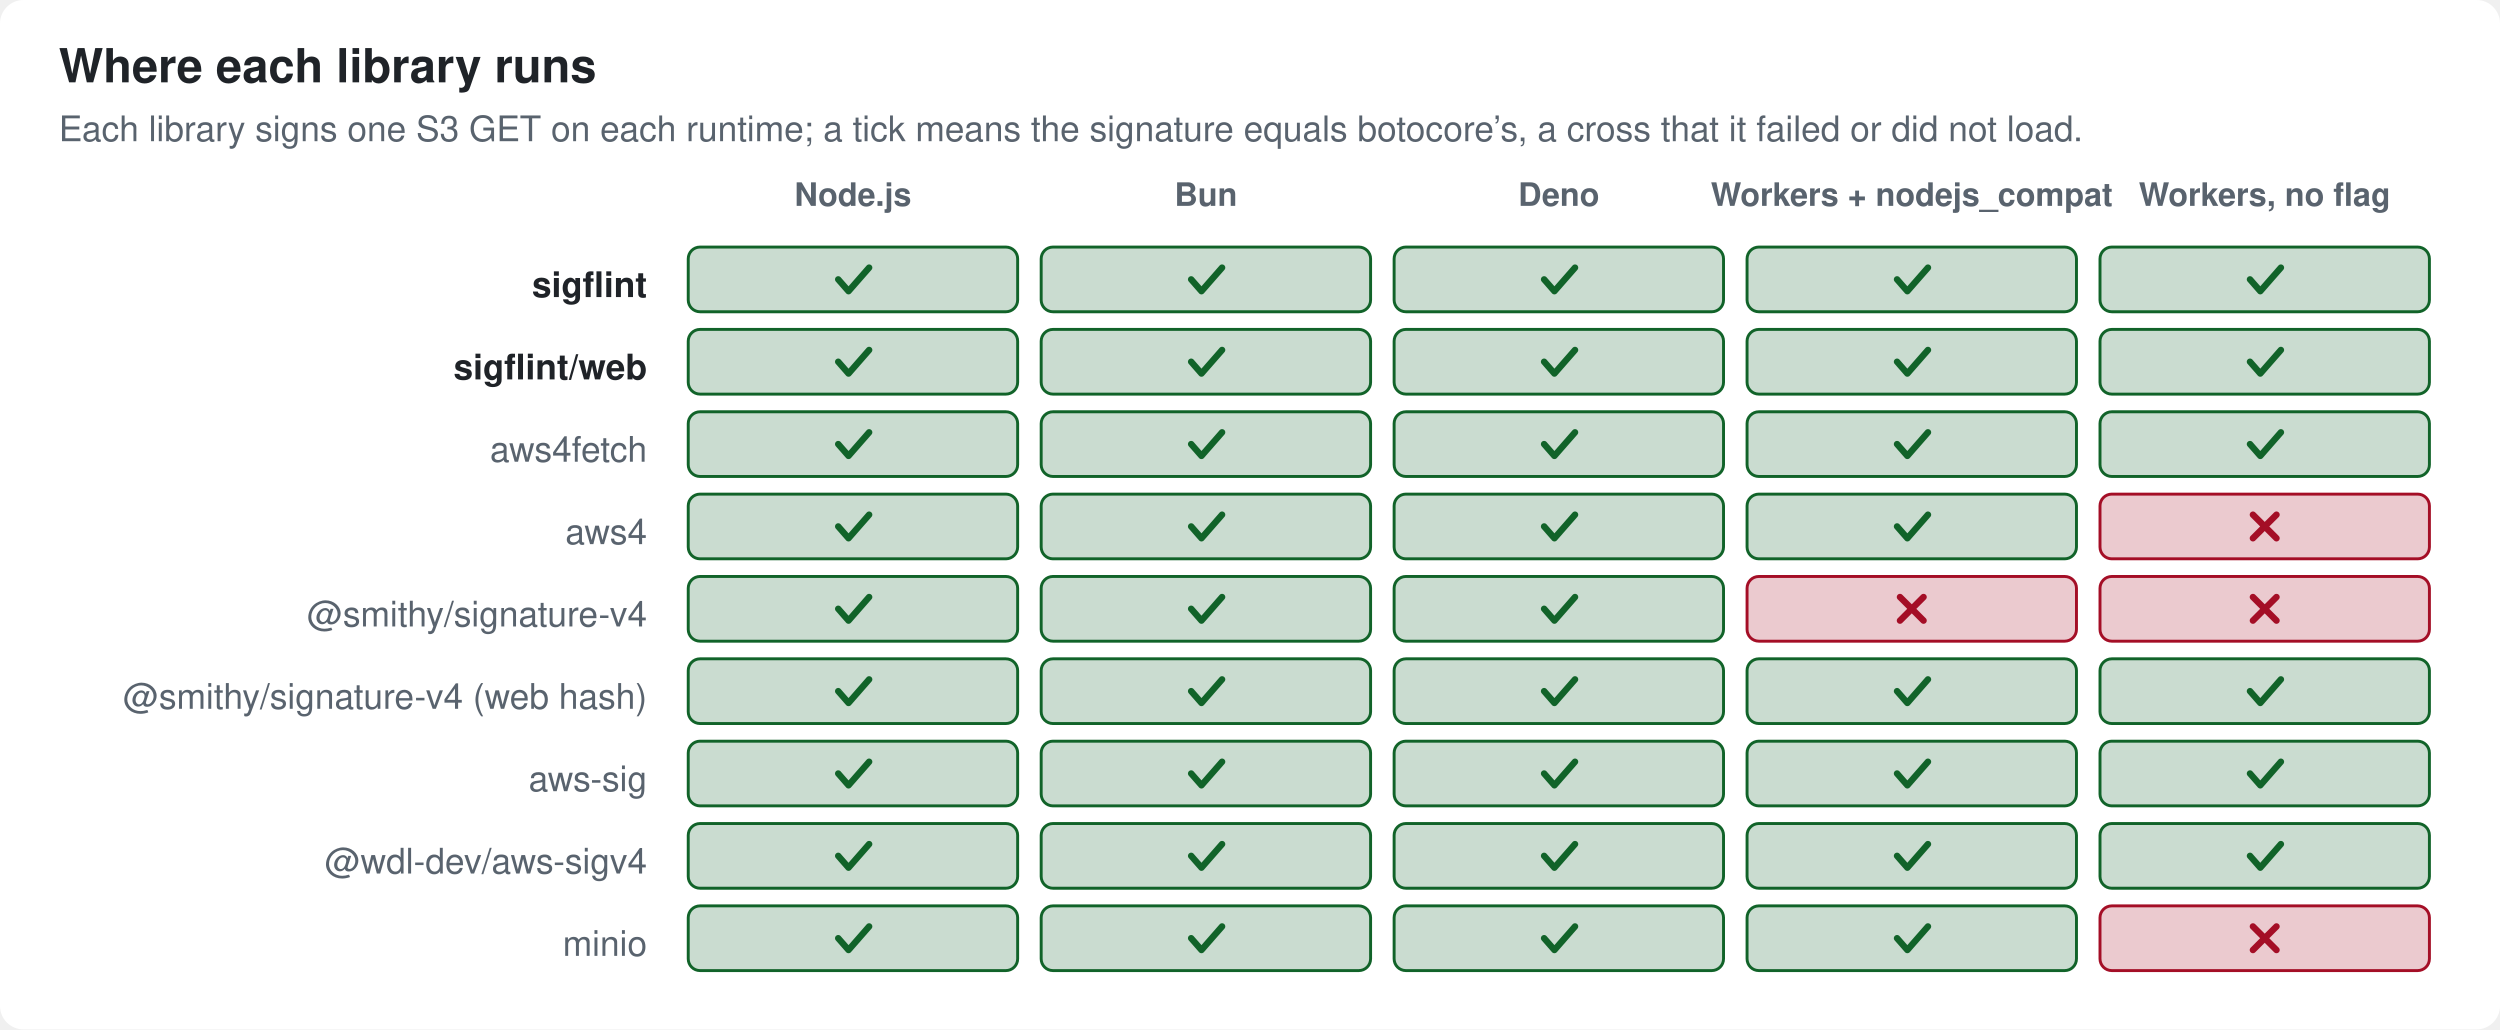
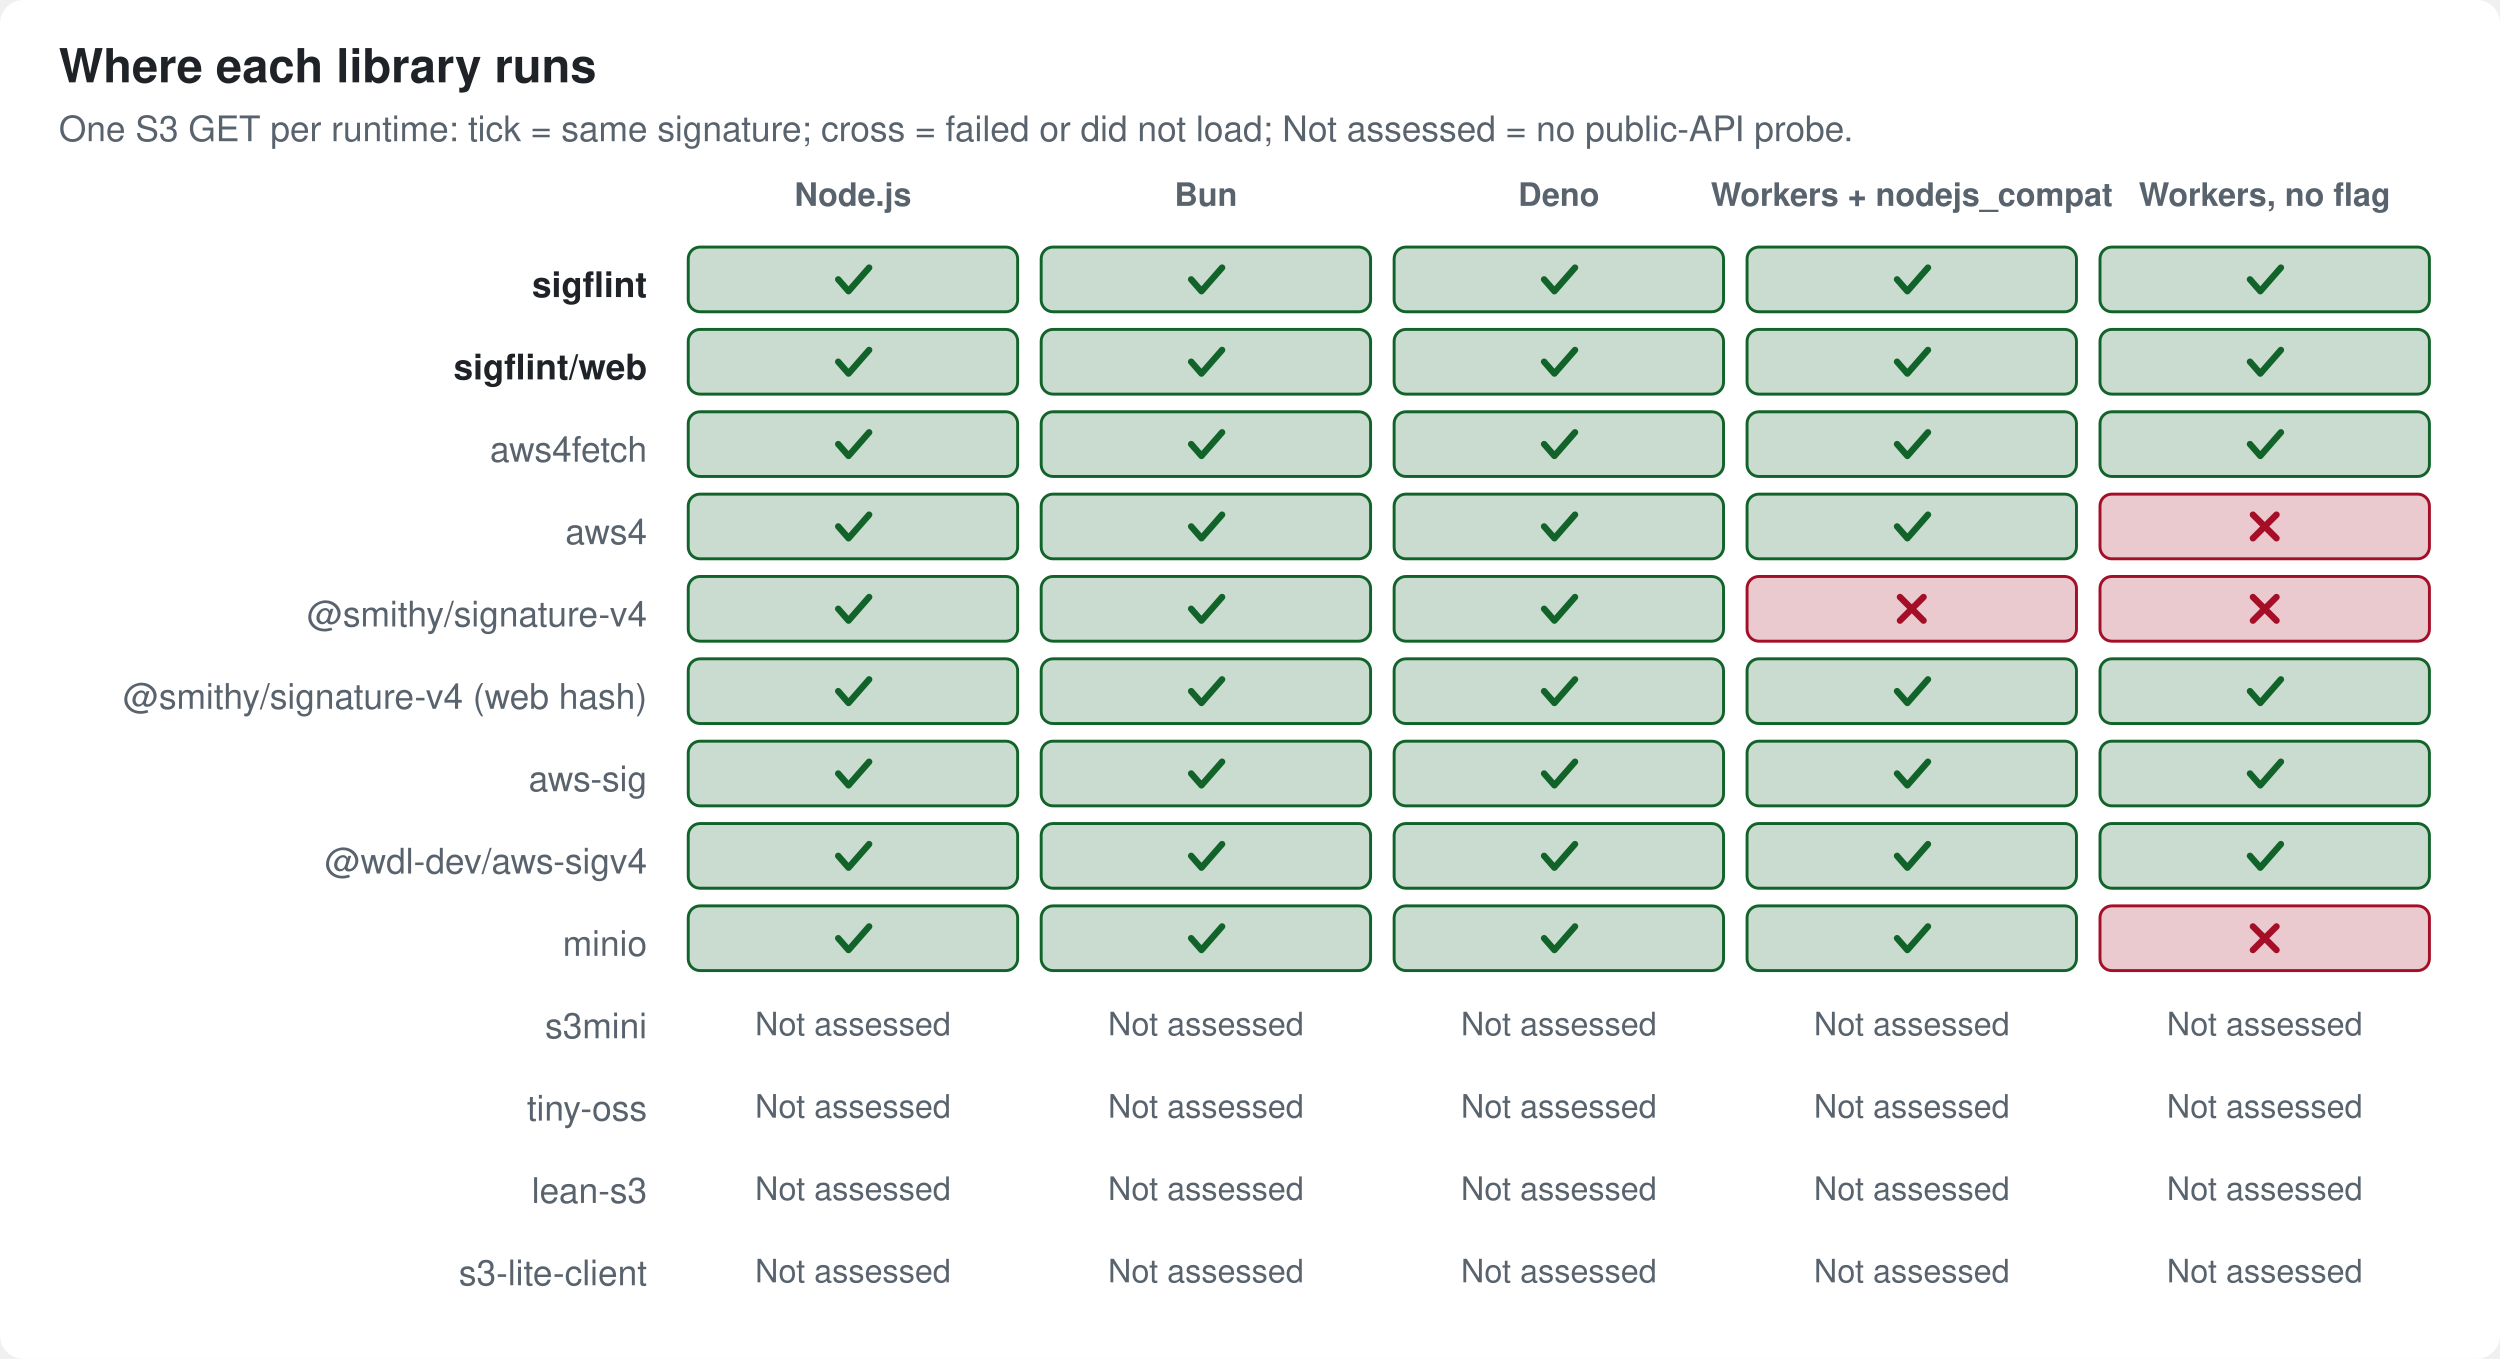
- <svg xmlns="http://www.w3.org/2000/svg" width="850" height="350" viewBox="0 0 850 350" role="img" aria-labelledby="t d" font-family="-apple-system,BlinkMacSystemFont,'Segoe UI',Helvetica,Arial,sans-serif">
-   <rect width="850" height="350" rx="8" fill="#ffffff" />
+ <svg xmlns="http://www.w3.org/2000/svg" width="850" height="462" viewBox="0 0 850 462" role="img" aria-labelledby="t d" font-family="-apple-system,BlinkMacSystemFont,'Segoe UI',Helvetica,Arial,sans-serif">
+   <rect width="850" height="462" rx="8" fill="#ffffff" />
  <text x="20" y="28" font-size="16" fill="#1f2328" text-anchor="start" font-weight="600">Where each library runs</text>
-   <text x="20" y="48" font-size="12" fill="#59636e" text-anchor="start" font-weight="400">Each library signs one S3 GET on each runtime; a tick means the signature equals botocore’s, a cross that it failed or did not load.</text>
+   <text x="20" y="48" font-size="12" fill="#59636e" text-anchor="start" font-weight="400">One S3 GET per runtime: tick = same signature; cross = failed or did not load; Not assessed = no public-API probe.</text>
  <text x="290" y="70" font-size="11" fill="#59636e" text-anchor="middle" font-weight="600">Node.js</text>
  <text x="410" y="70" font-size="11" fill="#59636e" text-anchor="middle" font-weight="600">Bun</text>
  <text x="530" y="70" font-size="11" fill="#59636e" text-anchor="middle" font-weight="600">Deno</text>
  <text x="650" y="70" font-size="11" fill="#59636e" text-anchor="middle" font-weight="600">Workers + nodejs_compat</text>
  <text x="770" y="70" font-size="11" fill="#59636e" text-anchor="middle" font-weight="600">Workers, no flag</text>
  <text x="220" y="101" font-size="12" fill="#1f2328" text-anchor="end" font-weight="700">sigflint</text>
  <rect x="234" y="84" width="112" height="22" rx="4" fill="#116329" fill-opacity="0.22" stroke="#116329" />
  <path d="M285 95L288.5 99L295.5 91" fill="none" stroke="#116329" stroke-width="2.2" stroke-linecap="round" stroke-linejoin="round" />
  <rect x="354" y="84" width="112" height="22" rx="4" fill="#116329" fill-opacity="0.22" stroke="#116329" />
  <path d="M405 95L408.5 99L415.5 91" fill="none" stroke="#116329" stroke-width="2.2" stroke-linecap="round" stroke-linejoin="round" />
  <rect x="474" y="84" width="112" height="22" rx="4" fill="#116329" fill-opacity="0.22" stroke="#116329" />
  <path d="M525 95L528.5 99L535.5 91" fill="none" stroke="#116329" stroke-width="2.2" stroke-linecap="round" stroke-linejoin="round" />
  <rect x="594" y="84" width="112" height="22" rx="4" fill="#116329" fill-opacity="0.22" stroke="#116329" />
  <path d="M645 95L648.5 99L655.5 91" fill="none" stroke="#116329" stroke-width="2.2" stroke-linecap="round" stroke-linejoin="round" />
  <rect x="714" y="84" width="112" height="22" rx="4" fill="#116329" fill-opacity="0.22" stroke="#116329" />
  <path d="M765 95L768.5 99L775.5 91" fill="none" stroke="#116329" stroke-width="2.2" stroke-linecap="round" stroke-linejoin="round" />
  <text x="220" y="129" font-size="12" fill="#1f2328" text-anchor="end" font-weight="700">sigflint/web</text>
  <rect x="234" y="112" width="112" height="22" rx="4" fill="#116329" fill-opacity="0.22" stroke="#116329" />
  <path d="M285 123L288.5 127L295.5 119" fill="none" stroke="#116329" stroke-width="2.2" stroke-linecap="round" stroke-linejoin="round" />
  <rect x="354" y="112" width="112" height="22" rx="4" fill="#116329" fill-opacity="0.22" stroke="#116329" />
  <path d="M405 123L408.5 127L415.5 119" fill="none" stroke="#116329" stroke-width="2.2" stroke-linecap="round" stroke-linejoin="round" />
  <rect x="474" y="112" width="112" height="22" rx="4" fill="#116329" fill-opacity="0.22" stroke="#116329" />
  <path d="M525 123L528.5 127L535.5 119" fill="none" stroke="#116329" stroke-width="2.2" stroke-linecap="round" stroke-linejoin="round" />
  <rect x="594" y="112" width="112" height="22" rx="4" fill="#116329" fill-opacity="0.22" stroke="#116329" />
  <path d="M645 123L648.5 127L655.5 119" fill="none" stroke="#116329" stroke-width="2.2" stroke-linecap="round" stroke-linejoin="round" />
  <rect x="714" y="112" width="112" height="22" rx="4" fill="#116329" fill-opacity="0.22" stroke="#116329" />
  <path d="M765 123L768.5 127L775.5 119" fill="none" stroke="#116329" stroke-width="2.2" stroke-linecap="round" stroke-linejoin="round" />
  <text x="220" y="157" font-size="12" fill="#59636e" text-anchor="end" font-weight="400">aws4fetch</text>
  <rect x="234" y="140" width="112" height="22" rx="4" fill="#116329" fill-opacity="0.22" stroke="#116329" />
  <path d="M285 151L288.5 155L295.5 147" fill="none" stroke="#116329" stroke-width="2.2" stroke-linecap="round" stroke-linejoin="round" />
  <rect x="354" y="140" width="112" height="22" rx="4" fill="#116329" fill-opacity="0.22" stroke="#116329" />
  <path d="M405 151L408.5 155L415.5 147" fill="none" stroke="#116329" stroke-width="2.2" stroke-linecap="round" stroke-linejoin="round" />
  <rect x="474" y="140" width="112" height="22" rx="4" fill="#116329" fill-opacity="0.22" stroke="#116329" />
  <path d="M525 151L528.5 155L535.5 147" fill="none" stroke="#116329" stroke-width="2.2" stroke-linecap="round" stroke-linejoin="round" />
  <rect x="594" y="140" width="112" height="22" rx="4" fill="#116329" fill-opacity="0.22" stroke="#116329" />
  <path d="M645 151L648.5 155L655.5 147" fill="none" stroke="#116329" stroke-width="2.2" stroke-linecap="round" stroke-linejoin="round" />
  <rect x="714" y="140" width="112" height="22" rx="4" fill="#116329" fill-opacity="0.22" stroke="#116329" />
  <path d="M765 151L768.5 155L775.5 147" fill="none" stroke="#116329" stroke-width="2.2" stroke-linecap="round" stroke-linejoin="round" />
  <text x="220" y="185" font-size="12" fill="#59636e" text-anchor="end" font-weight="400">aws4</text>
  <rect x="234" y="168" width="112" height="22" rx="4" fill="#116329" fill-opacity="0.22" stroke="#116329" />
  <path d="M285 179L288.5 183L295.5 175" fill="none" stroke="#116329" stroke-width="2.2" stroke-linecap="round" stroke-linejoin="round" />
  <rect x="354" y="168" width="112" height="22" rx="4" fill="#116329" fill-opacity="0.22" stroke="#116329" />
  <path d="M405 179L408.5 183L415.5 175" fill="none" stroke="#116329" stroke-width="2.2" stroke-linecap="round" stroke-linejoin="round" />
  <rect x="474" y="168" width="112" height="22" rx="4" fill="#116329" fill-opacity="0.22" stroke="#116329" />
  <path d="M525 179L528.5 183L535.5 175" fill="none" stroke="#116329" stroke-width="2.2" stroke-linecap="round" stroke-linejoin="round" />
  <rect x="594" y="168" width="112" height="22" rx="4" fill="#116329" fill-opacity="0.22" stroke="#116329" />
  <path d="M645 179L648.5 183L655.5 175" fill="none" stroke="#116329" stroke-width="2.2" stroke-linecap="round" stroke-linejoin="round" />
  <rect x="714" y="168" width="112" height="22" rx="4" fill="#a40e26" fill-opacity="0.22" stroke="#a40e26" />
  <path d="M766 175L774 183M774 175L766 183" fill="none" stroke="#a40e26" stroke-width="2.2" stroke-linecap="round" stroke-linejoin="round" />
  <text x="220" y="213" font-size="12" fill="#59636e" text-anchor="end" font-weight="400">@smithy/signature-v4</text>
  <rect x="234" y="196" width="112" height="22" rx="4" fill="#116329" fill-opacity="0.22" stroke="#116329" />
  <path d="M285 207L288.5 211L295.5 203" fill="none" stroke="#116329" stroke-width="2.2" stroke-linecap="round" stroke-linejoin="round" />
  <rect x="354" y="196" width="112" height="22" rx="4" fill="#116329" fill-opacity="0.22" stroke="#116329" />
  <path d="M405 207L408.5 211L415.5 203" fill="none" stroke="#116329" stroke-width="2.2" stroke-linecap="round" stroke-linejoin="round" />
  <rect x="474" y="196" width="112" height="22" rx="4" fill="#116329" fill-opacity="0.22" stroke="#116329" />
  <path d="M525 207L528.5 211L535.5 203" fill="none" stroke="#116329" stroke-width="2.2" stroke-linecap="round" stroke-linejoin="round" />
  <rect x="594" y="196" width="112" height="22" rx="4" fill="#a40e26" fill-opacity="0.22" stroke="#a40e26" />
  <path d="M646 203L654 211M654 203L646 211" fill="none" stroke="#a40e26" stroke-width="2.2" stroke-linecap="round" stroke-linejoin="round" />
  <rect x="714" y="196" width="112" height="22" rx="4" fill="#a40e26" fill-opacity="0.22" stroke="#a40e26" />
  <path d="M766 203L774 211M774 203L766 211" fill="none" stroke="#a40e26" stroke-width="2.2" stroke-linecap="round" stroke-linejoin="round" />
  <text x="220" y="241" font-size="12" fill="#59636e" text-anchor="end" font-weight="400">@smithy/signature-v4 (web hash)</text>
  <rect x="234" y="224" width="112" height="22" rx="4" fill="#116329" fill-opacity="0.22" stroke="#116329" />
  <path d="M285 235L288.5 239L295.5 231" fill="none" stroke="#116329" stroke-width="2.2" stroke-linecap="round" stroke-linejoin="round" />
  <rect x="354" y="224" width="112" height="22" rx="4" fill="#116329" fill-opacity="0.22" stroke="#116329" />
  <path d="M405 235L408.5 239L415.5 231" fill="none" stroke="#116329" stroke-width="2.2" stroke-linecap="round" stroke-linejoin="round" />
  <rect x="474" y="224" width="112" height="22" rx="4" fill="#116329" fill-opacity="0.22" stroke="#116329" />
  <path d="M525 235L528.5 239L535.5 231" fill="none" stroke="#116329" stroke-width="2.2" stroke-linecap="round" stroke-linejoin="round" />
  <rect x="594" y="224" width="112" height="22" rx="4" fill="#116329" fill-opacity="0.22" stroke="#116329" />
  <path d="M645 235L648.5 239L655.5 231" fill="none" stroke="#116329" stroke-width="2.2" stroke-linecap="round" stroke-linejoin="round" />
  <rect x="714" y="224" width="112" height="22" rx="4" fill="#116329" fill-opacity="0.22" stroke="#116329" />
  <path d="M765 235L768.5 239L775.5 231" fill="none" stroke="#116329" stroke-width="2.2" stroke-linecap="round" stroke-linejoin="round" />
  <text x="220" y="269" font-size="12" fill="#59636e" text-anchor="end" font-weight="400">aws-sig</text>
  <rect x="234" y="252" width="112" height="22" rx="4" fill="#116329" fill-opacity="0.22" stroke="#116329" />
  <path d="M285 263L288.5 267L295.5 259" fill="none" stroke="#116329" stroke-width="2.2" stroke-linecap="round" stroke-linejoin="round" />
  <rect x="354" y="252" width="112" height="22" rx="4" fill="#116329" fill-opacity="0.22" stroke="#116329" />
  <path d="M405 263L408.5 267L415.5 259" fill="none" stroke="#116329" stroke-width="2.2" stroke-linecap="round" stroke-linejoin="round" />
  <rect x="474" y="252" width="112" height="22" rx="4" fill="#116329" fill-opacity="0.22" stroke="#116329" />
  <path d="M525 263L528.5 267L535.5 259" fill="none" stroke="#116329" stroke-width="2.2" stroke-linecap="round" stroke-linejoin="round" />
  <rect x="594" y="252" width="112" height="22" rx="4" fill="#116329" fill-opacity="0.22" stroke="#116329" />
  <path d="M645 263L648.5 267L655.5 259" fill="none" stroke="#116329" stroke-width="2.2" stroke-linecap="round" stroke-linejoin="round" />
  <rect x="714" y="252" width="112" height="22" rx="4" fill="#116329" fill-opacity="0.22" stroke="#116329" />
  <path d="M765 263L768.5 267L775.5 259" fill="none" stroke="#116329" stroke-width="2.2" stroke-linecap="round" stroke-linejoin="round" />
  <text x="220" y="297" font-size="12" fill="#59636e" text-anchor="end" font-weight="400">@wdl-dev/aws-sigv4</text>
  <rect x="234" y="280" width="112" height="22" rx="4" fill="#116329" fill-opacity="0.22" stroke="#116329" />
  <path d="M285 291L288.5 295L295.5 287" fill="none" stroke="#116329" stroke-width="2.2" stroke-linecap="round" stroke-linejoin="round" />
  <rect x="354" y="280" width="112" height="22" rx="4" fill="#116329" fill-opacity="0.22" stroke="#116329" />
  <path d="M405 291L408.5 295L415.5 287" fill="none" stroke="#116329" stroke-width="2.2" stroke-linecap="round" stroke-linejoin="round" />
  <rect x="474" y="280" width="112" height="22" rx="4" fill="#116329" fill-opacity="0.22" stroke="#116329" />
  <path d="M525 291L528.5 295L535.5 287" fill="none" stroke="#116329" stroke-width="2.2" stroke-linecap="round" stroke-linejoin="round" />
  <rect x="594" y="280" width="112" height="22" rx="4" fill="#116329" fill-opacity="0.22" stroke="#116329" />
  <path d="M645 291L648.5 295L655.5 287" fill="none" stroke="#116329" stroke-width="2.2" stroke-linecap="round" stroke-linejoin="round" />
  <rect x="714" y="280" width="112" height="22" rx="4" fill="#116329" fill-opacity="0.22" stroke="#116329" />
  <path d="M765 291L768.5 295L775.5 287" fill="none" stroke="#116329" stroke-width="2.2" stroke-linecap="round" stroke-linejoin="round" />
  <text x="220" y="325" font-size="12" fill="#59636e" text-anchor="end" font-weight="400">minio</text>
  <rect x="234" y="308" width="112" height="22" rx="4" fill="#116329" fill-opacity="0.22" stroke="#116329" />
  <path d="M285 319L288.5 323L295.5 315" fill="none" stroke="#116329" stroke-width="2.2" stroke-linecap="round" stroke-linejoin="round" />
  <rect x="354" y="308" width="112" height="22" rx="4" fill="#116329" fill-opacity="0.22" stroke="#116329" />
  <path d="M405 319L408.5 323L415.5 315" fill="none" stroke="#116329" stroke-width="2.2" stroke-linecap="round" stroke-linejoin="round" />
  <rect x="474" y="308" width="112" height="22" rx="4" fill="#116329" fill-opacity="0.22" stroke="#116329" />
  <path d="M525 319L528.5 323L535.5 315" fill="none" stroke="#116329" stroke-width="2.2" stroke-linecap="round" stroke-linejoin="round" />
  <rect x="594" y="308" width="112" height="22" rx="4" fill="#116329" fill-opacity="0.22" stroke="#116329" />
  <path d="M645 319L648.5 323L655.5 315" fill="none" stroke="#116329" stroke-width="2.2" stroke-linecap="round" stroke-linejoin="round" />
  <rect x="714" y="308" width="112" height="22" rx="4" fill="#a40e26" fill-opacity="0.22" stroke="#a40e26" />
  <path d="M766 315L774 323M774 315L766 323" fill="none" stroke="#a40e26" stroke-width="2.2" stroke-linecap="round" stroke-linejoin="round" />
+   <text x="220" y="353" font-size="12" fill="#59636e" text-anchor="end" font-weight="400">s3mini</text>
+   <text x="290" y="352" font-size="11" fill="#59636e" text-anchor="middle" font-weight="400">Not assessed</text>
+   <text x="410" y="352" font-size="11" fill="#59636e" text-anchor="middle" font-weight="400">Not assessed</text>
+   <text x="530" y="352" font-size="11" fill="#59636e" text-anchor="middle" font-weight="400">Not assessed</text>
+   <text x="650" y="352" font-size="11" fill="#59636e" text-anchor="middle" font-weight="400">Not assessed</text>
+   <text x="770" y="352" font-size="11" fill="#59636e" text-anchor="middle" font-weight="400">Not assessed</text>
+   <text x="220" y="381" font-size="12" fill="#59636e" text-anchor="end" font-weight="400">tiny-oss</text>
+   <text x="290" y="380" font-size="11" fill="#59636e" text-anchor="middle" font-weight="400">Not assessed</text>
+   <text x="410" y="380" font-size="11" fill="#59636e" text-anchor="middle" font-weight="400">Not assessed</text>
+   <text x="530" y="380" font-size="11" fill="#59636e" text-anchor="middle" font-weight="400">Not assessed</text>
+   <text x="650" y="380" font-size="11" fill="#59636e" text-anchor="middle" font-weight="400">Not assessed</text>
+   <text x="770" y="380" font-size="11" fill="#59636e" text-anchor="middle" font-weight="400">Not assessed</text>
+   <text x="220" y="409" font-size="12" fill="#59636e" text-anchor="end" font-weight="400">lean-s3</text>
+   <text x="290" y="408" font-size="11" fill="#59636e" text-anchor="middle" font-weight="400">Not assessed</text>
+   <text x="410" y="408" font-size="11" fill="#59636e" text-anchor="middle" font-weight="400">Not assessed</text>
+   <text x="530" y="408" font-size="11" fill="#59636e" text-anchor="middle" font-weight="400">Not assessed</text>
+   <text x="650" y="408" font-size="11" fill="#59636e" text-anchor="middle" font-weight="400">Not assessed</text>
+   <text x="770" y="408" font-size="11" fill="#59636e" text-anchor="middle" font-weight="400">Not assessed</text>
+   <text x="220" y="437" font-size="12" fill="#59636e" text-anchor="end" font-weight="400">s3-lite-client</text>
+   <text x="290" y="436" font-size="11" fill="#59636e" text-anchor="middle" font-weight="400">Not assessed</text>
+   <text x="410" y="436" font-size="11" fill="#59636e" text-anchor="middle" font-weight="400">Not assessed</text>
+   <text x="530" y="436" font-size="11" fill="#59636e" text-anchor="middle" font-weight="400">Not assessed</text>
+   <text x="650" y="436" font-size="11" fill="#59636e" text-anchor="middle" font-weight="400">Not assessed</text>
+   <text x="770" y="436" font-size="11" fill="#59636e" text-anchor="middle" font-weight="400">Not assessed</text>
</svg>
